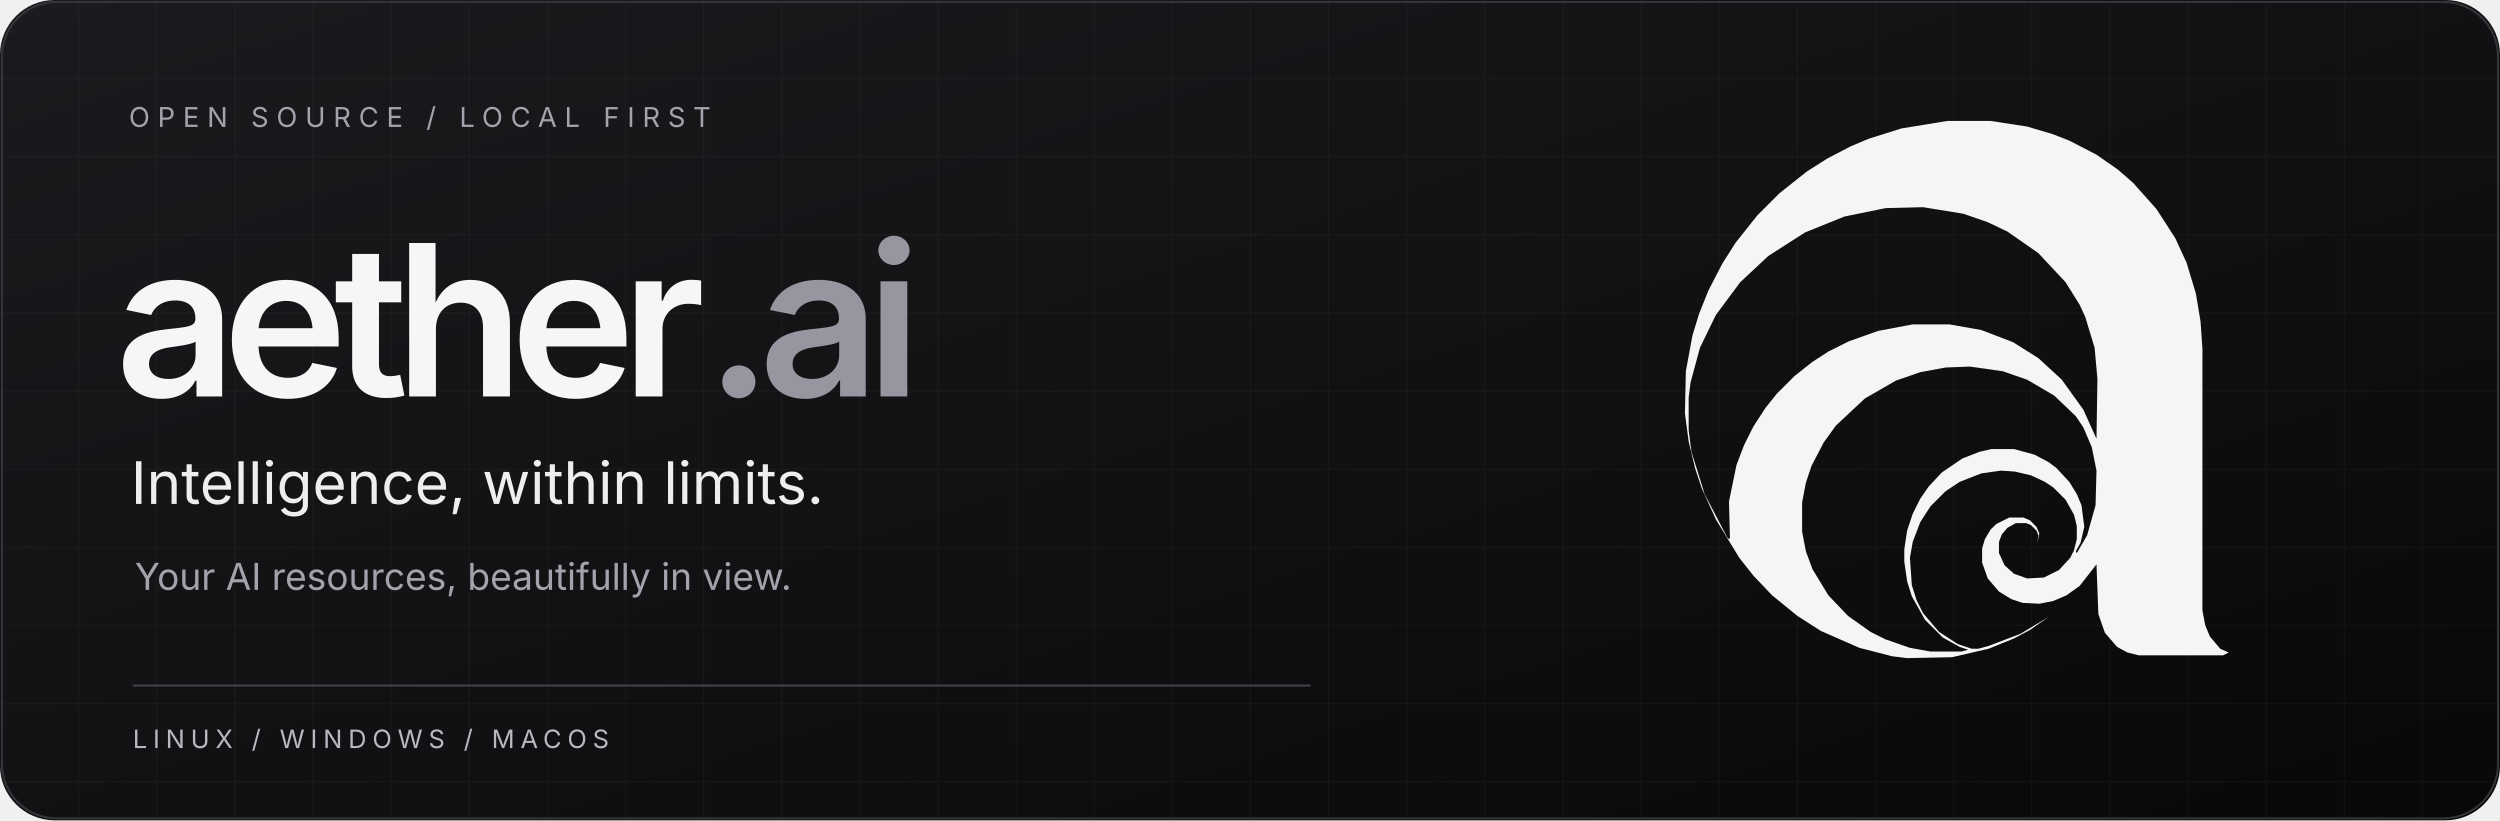
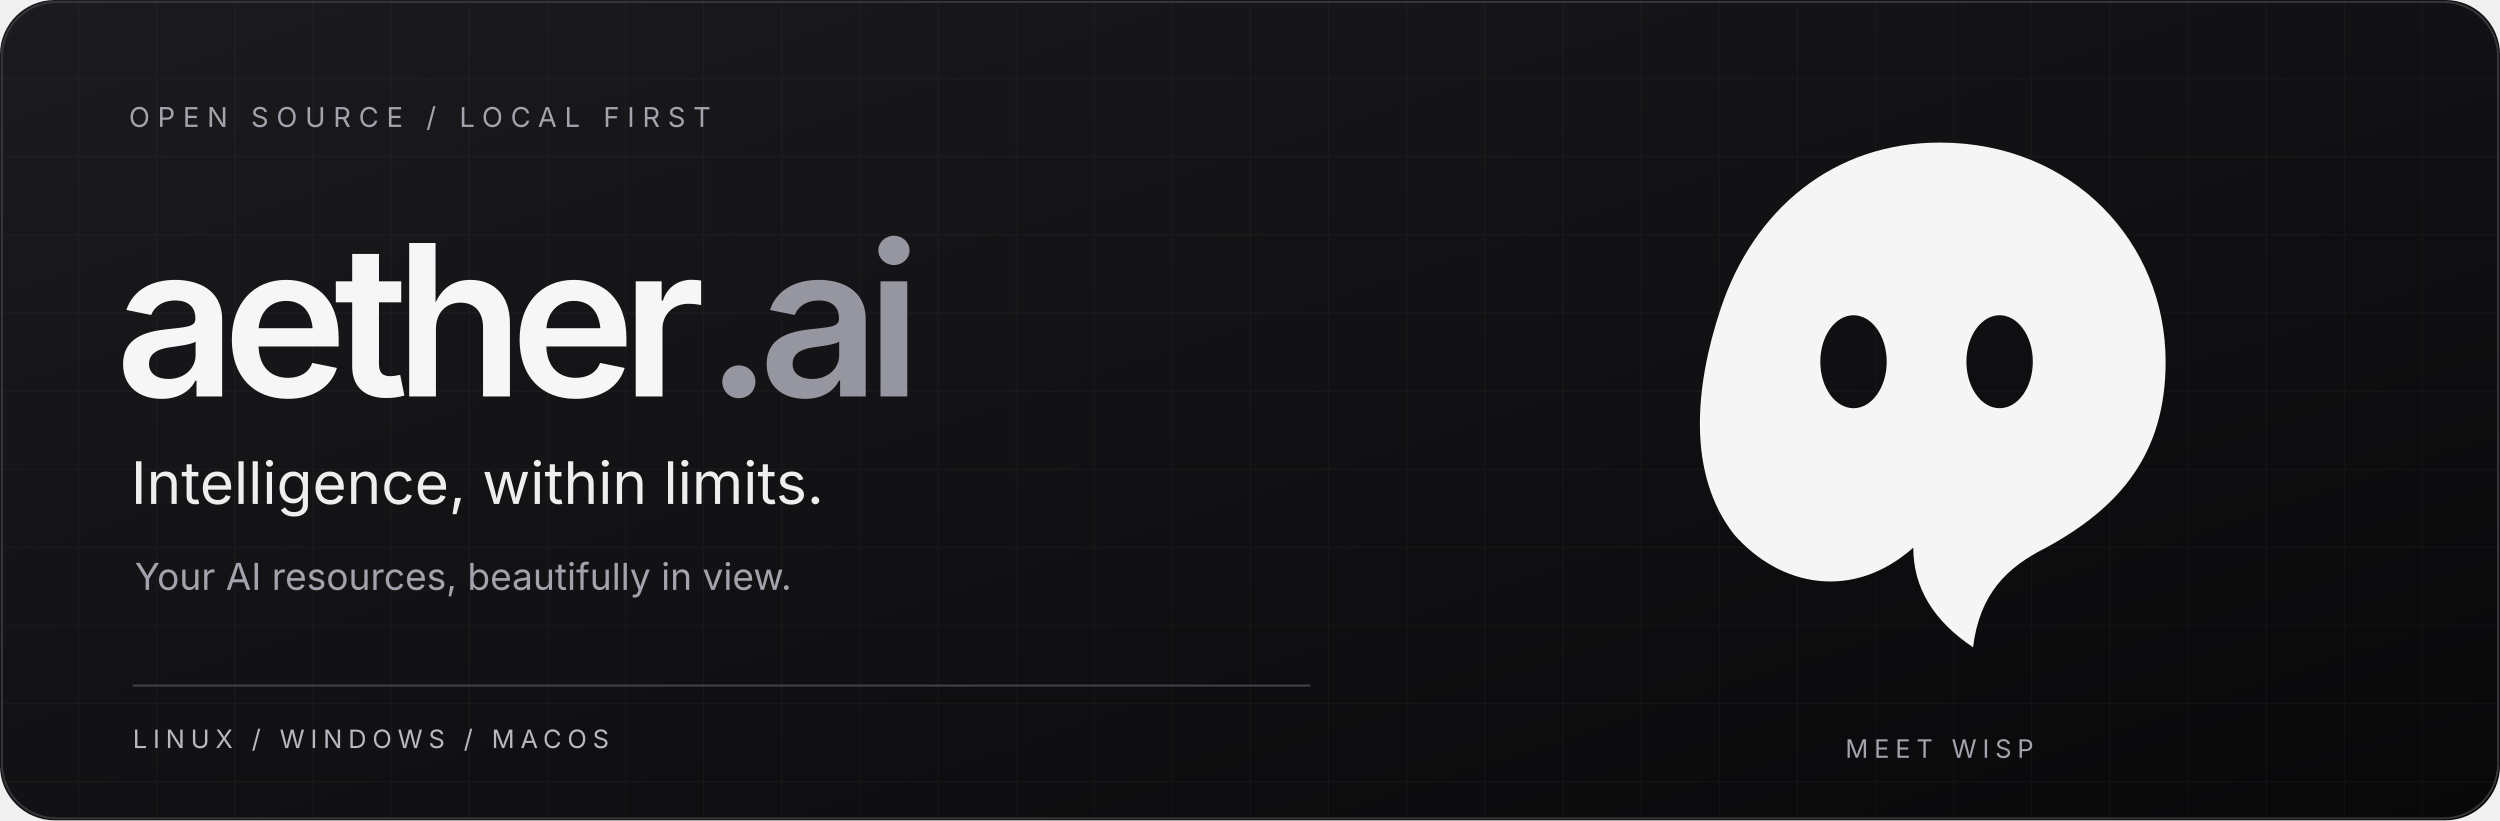
<svg xmlns="http://www.w3.org/2000/svg" width="1280" height="420" viewBox="0 0 1280 420" role="img" aria-labelledby="title">
  <g font-family="Inter,Segoe UI,Arial,sans-serif">
    <defs>
      <linearGradient id="bg" x2="1" y2="1">
        <stop stop-color="#1b1b1f" />
        <stop offset="1" stop-color="#080809" />
      </linearGradient>
      <pattern id="grid" width="40" height="40" patternUnits="userSpaceOnUse">
        <path d="M40 0H0V40" fill="none" stroke="#fff" stroke-opacity=".035" />
      </pattern>
      <linearGradient id="arc" x2="1" y2="1">
        <stop stop-color="#fff" />
        <stop offset="1" stop-color="#888893" />
      </linearGradient>
    </defs>
    <rect x="0" y="0" width="1280" height="420" rx="28" fill="url(#bg)" stroke="none" />
    <rect x="1" y="1" width="1278" height="418" rx="28" fill="url(#grid)" stroke="#35353a" />
    <text x="66" y="65" font-size="14" letter-spacing="4" fill="#a3a3ad">OPEN SOURCE / LOCAL FIRST</text>
    <text x="59" y="203" font-size="108" font-weight="600" letter-spacing="-7" fill="#f6f6f7">aether<tspan fill="#9696a0">.ai</tspan>
    </text>
    <text x="67" y="258" font-size="30" fill="#eee" font-weight="400" text-anchor="start">Intelligence, within limits.</text>
    <text x="69" y="302" font-size="19" fill="#a3a3ad" font-weight="400" text-anchor="start">Your AI resources, beautifully in view.</text>
    <path d="M68 351L671 351" stroke="#44444b" stroke-width="1" fill="none" />
    <text x="68" y="383" font-size="13" fill="#b8b8c1" letter-spacing="3">LINUX / WINDOWS / MACOS</text>
-     <g transform="translate(843 48) scale(.48)">
-       <path fill="#f5f5f6" fill-rule="evenodd" d="M118,130 95,159 81,181 66,210 56,235 49,258 42,296 41,341 45,371 52,400 59,421 74,454 99,495 114,514 134,535 161,557 186,573 227,591 262,600 278,602 326,601 365,592 392,581 409,572 429,558 399,576 365,589 354,592 347,592 332,587 312,574 295,554 288,540 283,524 281,495 284,478 292,457 303,440 319,424 334,414 357,405 378,402 393,403 410,407 425,414 434,420 447,433 456,449 459,461 459,475 456,487 452,495 440,508 424,516 406,517 392,512 382,503 376,490 376,478 379,470 385,463 394,458 405,458 410,460 416,466 418,471 417,479 419,469 416,462 409,455 402,452 387,452 373,459 367,465 361,475 358,485 358,500 364,517 376,531 389,539 401,543 419,544 434,541 448,535 462,525 480,502 482,555 489,575 502,590 513,596 525,599 615,599 621,596 612,592 601,579 596,567 593,551 593,272 591,243 586,213 576,180 564,154 544,123 519,95 503,81 480,65 451,50 433,43 406,35 367,29 321,29 272,37 237,48 218,56 193,69 171,83 142,106Z M380,296 406,305 435,322 458,344 466,356 475,377 480,402 479,439 470,471 459,490 458,488 463,479 467,462 464,439 459,427 451,414 437,399 429,393 414,385 392,379 368,379 355,382 337,389 315,404 301,419 292,432 284,448 278,466 275,486 275,499 278,520 283,536 297,561 316,580 334,590 343,593 336,595 303,595 281,591 255,582 239,574 215,557 194,535 177,507 170,488 166,467 166,436 170,415 176,397 189,372 202,354 233,325 266,306 292,297 319,292 345,291Z M447,201 462,225 468,238 478,271 481,304 480,368 466,337 443,305 418,282 391,265 357,252 323,246 284,246 247,253 216,264 194,275 177,286 158,301 139,320 127,335 114,355 104,375 96,396 88,435 89,474 88,475 86,473 62,427 48,382 45,359 45,324 47,308 57,271 74,236 100,201 130,173 169,148 211,131 255,122 295,121 338,128 364,137 385,147 418,170Z" />
+     <g transform="translate(830 39) scale(3.4)">
+       <path fill="#f5f5f6" fill-rule="evenodd" d="M48 10C68 10 82 25 82 43C82 57 75 65 64 71C58 74 54 78 53 86C47 82 44 77 44 71C35 79 24 77 17 69C10 60 11 47 15 35C20 20 32 10 48 10ZM35 36A5 7 0 1 0 35 50A5 7 0 1 0 35 36ZM57 36A5 7 0 1 0 57 50A5 7 0 1 0 57 36Z" />
    </g>
+     <text x="993" y="388" text-anchor="middle" font-size="13" letter-spacing="3" fill="#a3a3ad">MEET WISP</text>
  </g>
</svg>
